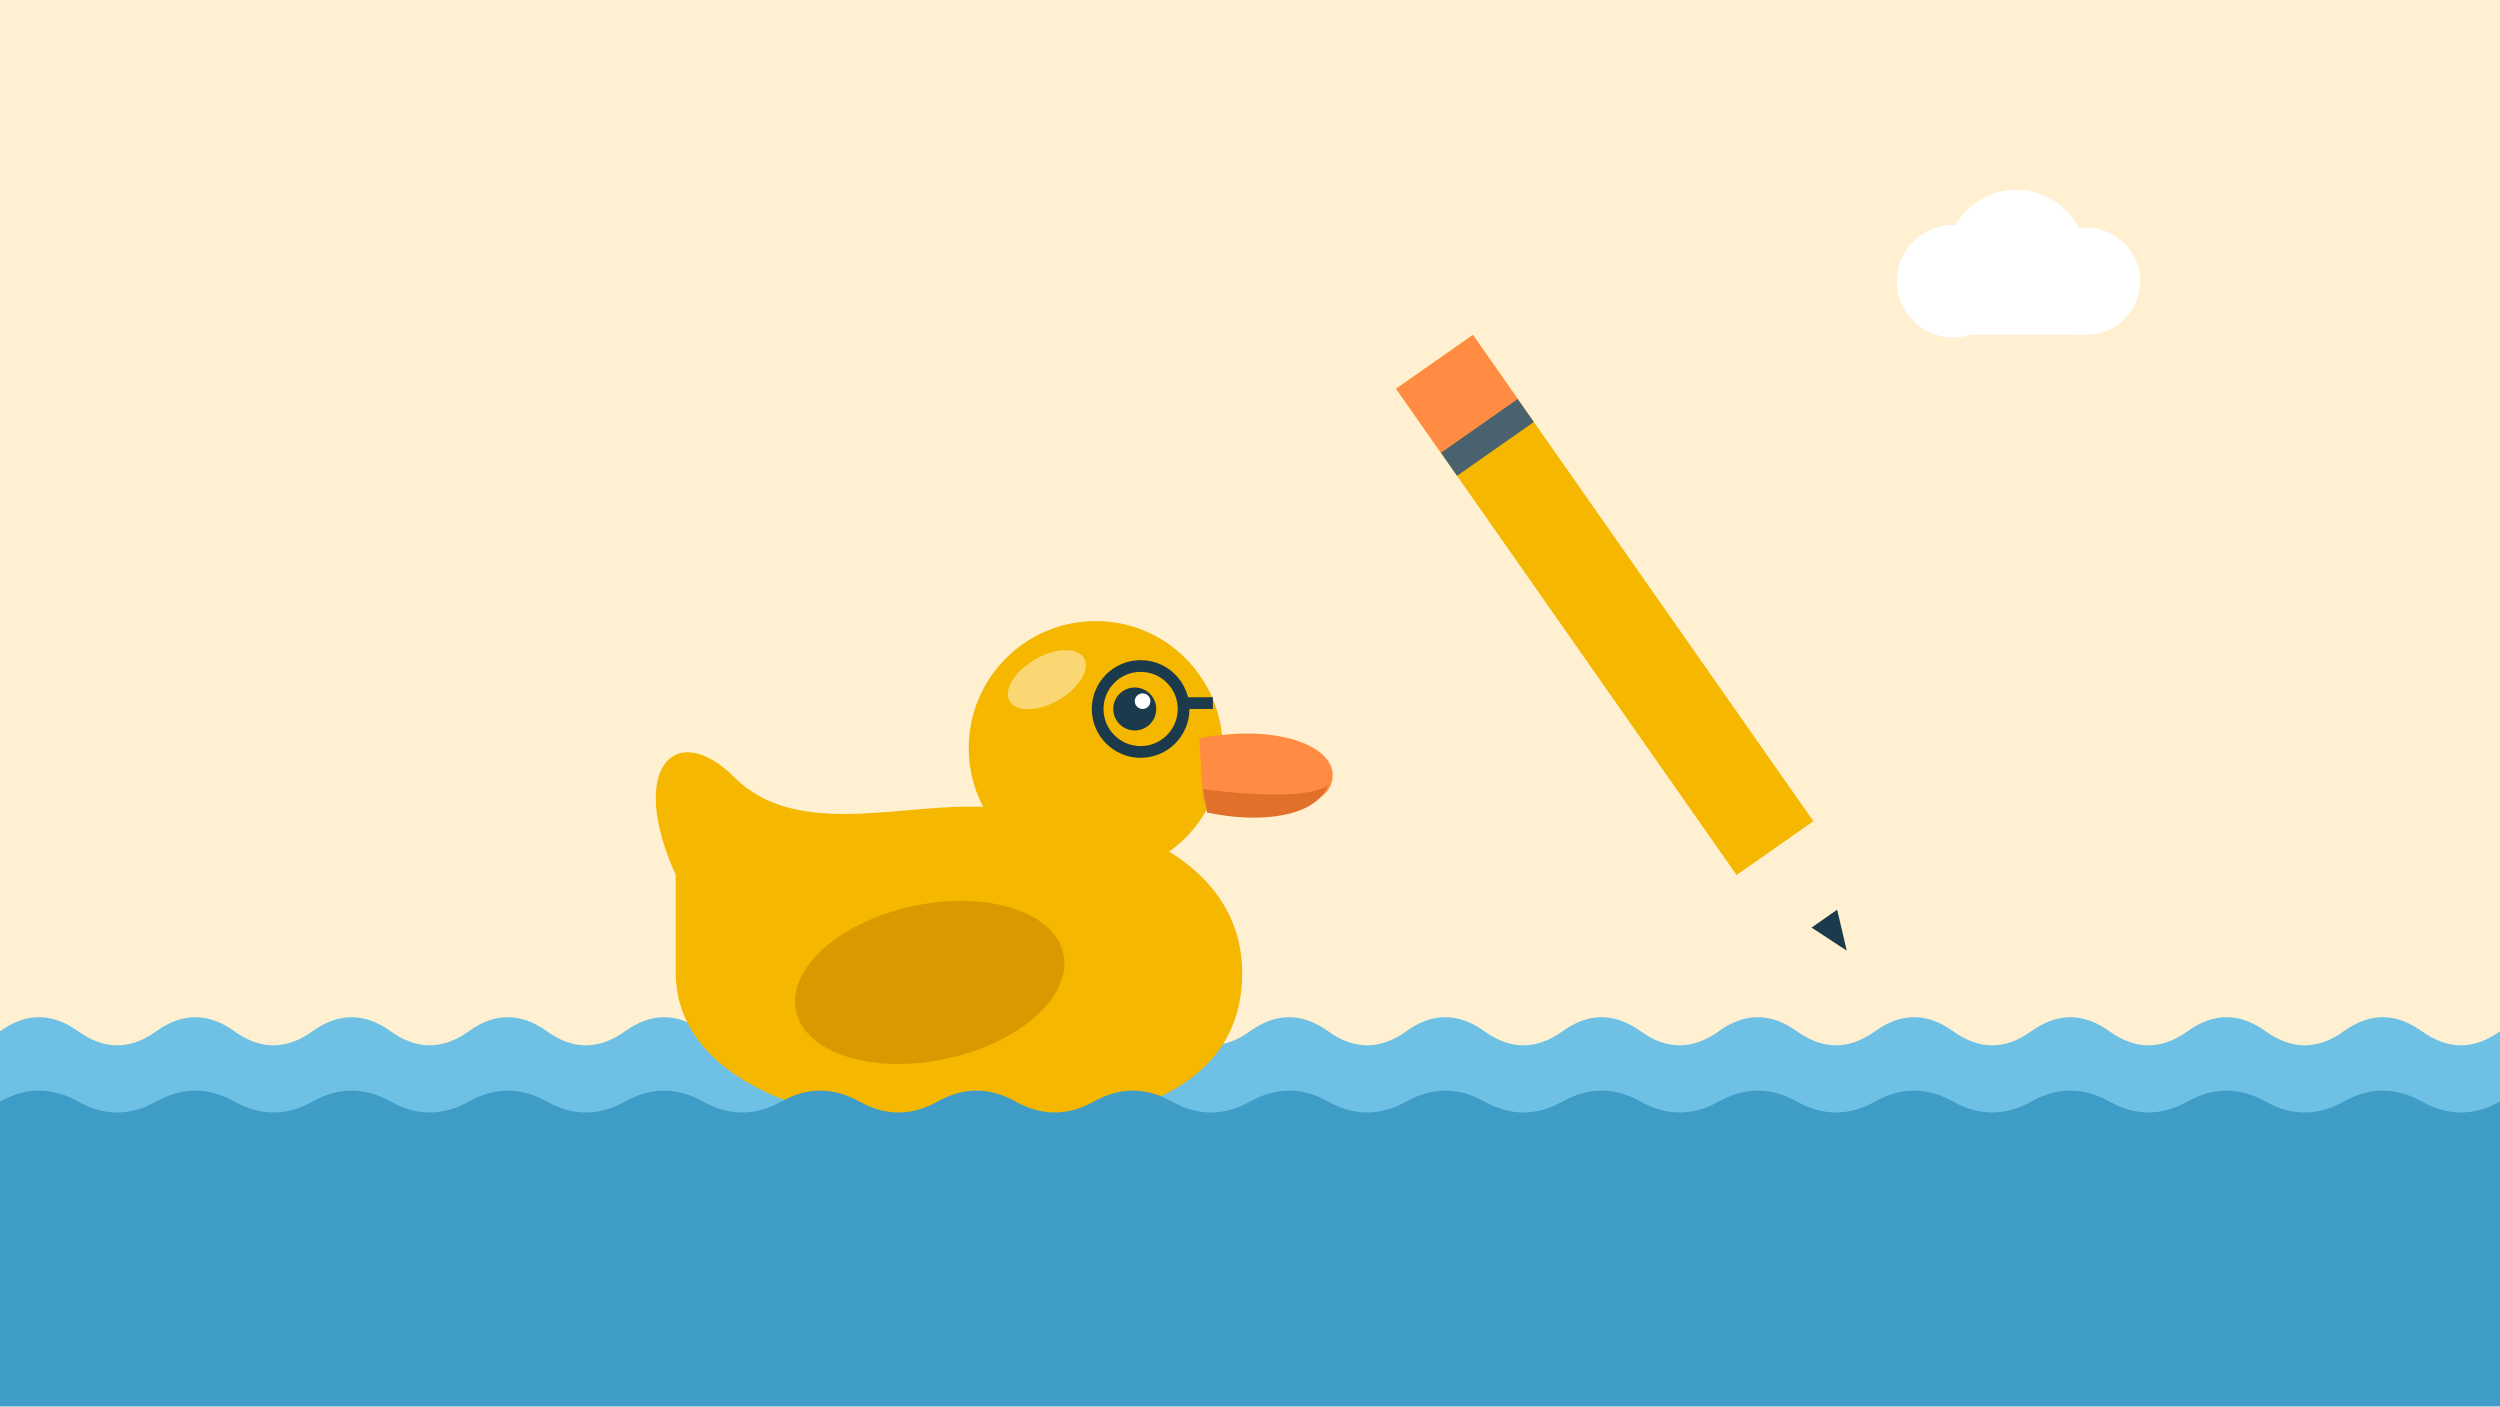
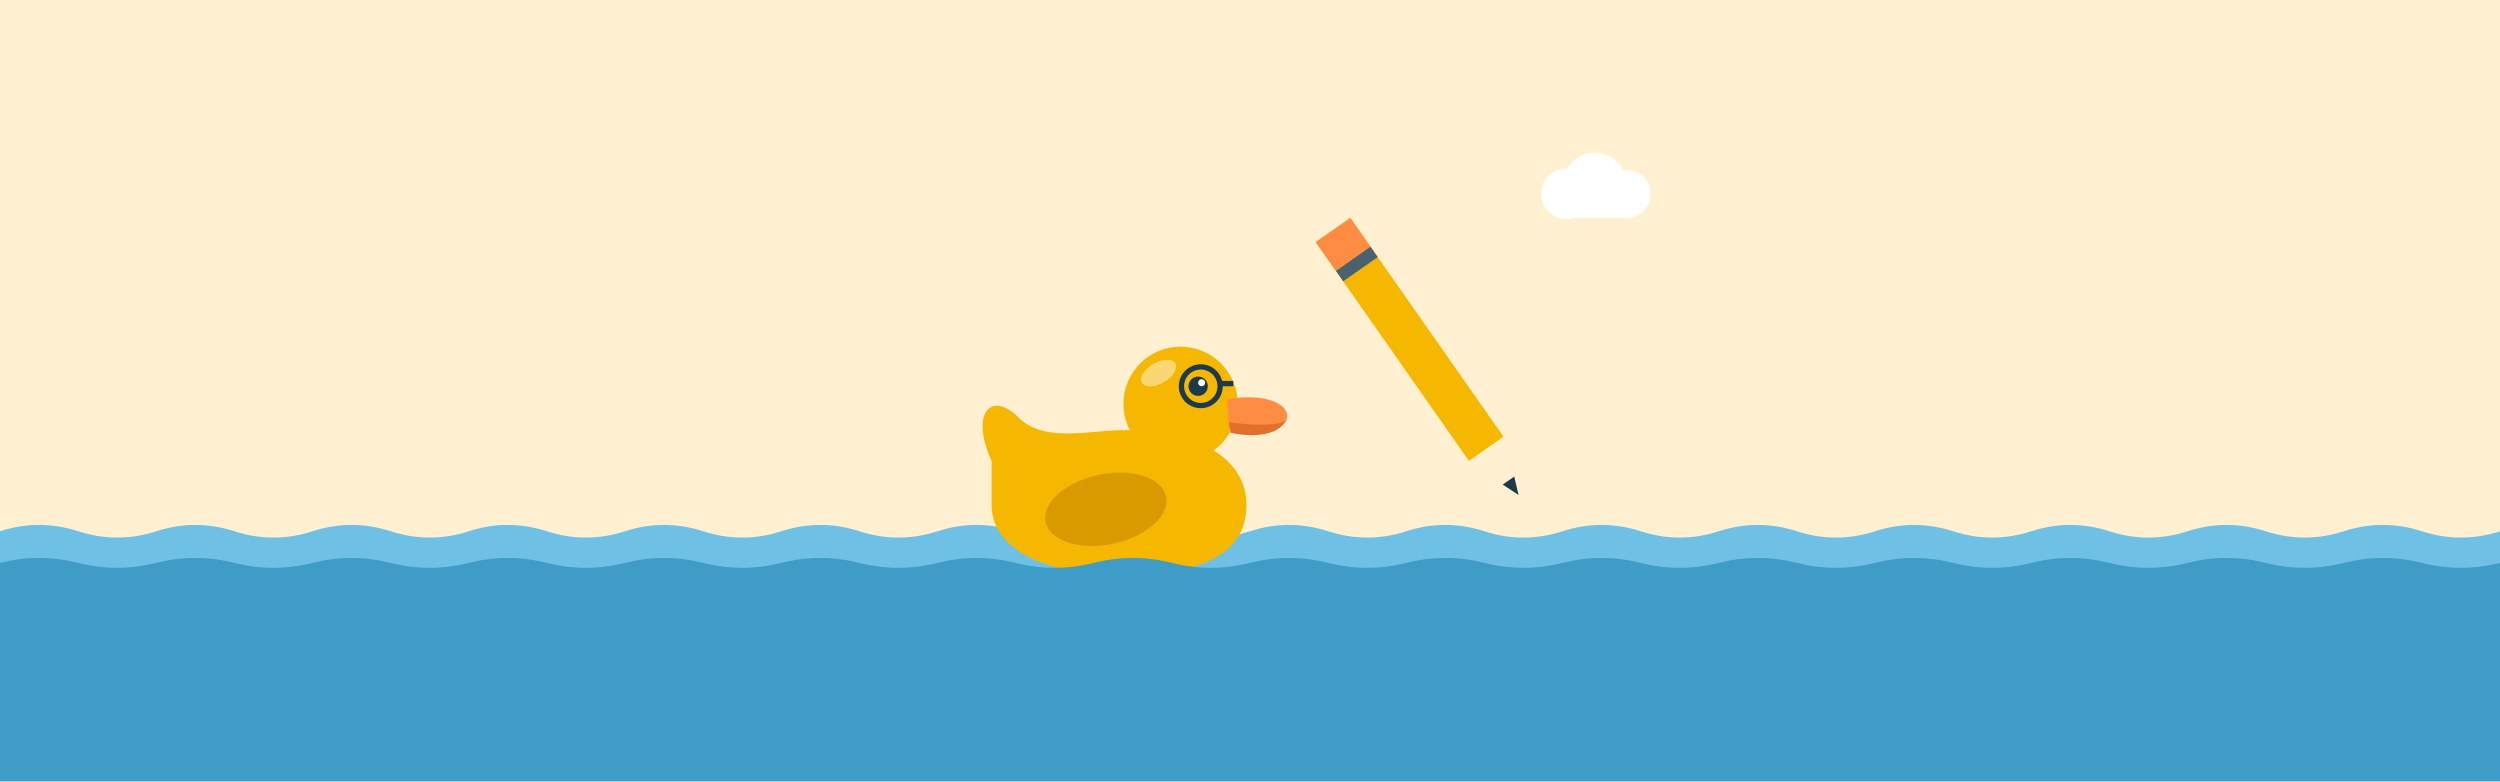
- <svg xmlns="http://www.w3.org/2000/svg" viewBox="0 0 1600 900" width="1600" height="900">
-   <rect width="1600" height="900" fill="#FFF0D1" />
-   <g transform="translate(1250 180) scale(0.9)" fill="#FFFFFF">
-     <circle cx="0" cy="0" r="40" />
-     <circle cx="45" cy="-15" r="50" />
-     <circle cx="95" cy="0" r="38" />
-     <rect x="0" y="0" width="95" height="38" />
+ <svg xmlns="http://www.w3.org/2000/svg" viewBox="0 0 1600 500" width="1600" height="500">
+   <rect width="1600" height="500" fill="#FFF0D1" />
+   <path d="M0 340 q25 -8.1 50 0 t50 0 q25 -8.1 50 0 t50 0 q25 -8.1 50 0 t50 0 q25 -8.1 50 0 t50 0 q25 -8.1 50 0 t50 0 q25 -8.1 50 0 t50 0 q25 -8.1 50 0 t50 0 q25 -8.1 50 0 t50 0 q25 -8.1 50 0 t50 0 q25 -8.1 50 0 t50 0 q25 -8.1 50 0 t50 0 q25 -8.1 50 0 t50 0 q25 -8.1 50 0 t50 0 q25 -8.1 50 0 t50 0 q25 -8.1 50 0 t50 0 q25 -8.1 50 0 t50 0 V500 H0Z" fill="#6EC1E4" />
+   <g transform="translate(440 43) scale(0.45)">
+     <g transform="translate(1250 180) scale(0.9)" fill="#FFFFFF">
+       <circle cx="0" cy="0" r="40" />
+       <circle cx="45" cy="-15" r="50" />
+       <circle cx="95" cy="0" r="38" />
+       <rect x="0" y="0" width="95" height="38" />
+     </g>
+     <g transform="translate(1050 420) rotate(-35)">
+       <rect x="-30" y="-230" width="60" height="380" fill="#F5B700" />
+       <rect x="-30" y="-230" width="60" height="50" fill="#FF8C42" />
+       <rect x="-30" y="-180" width="60" height="18" fill="#4A6270" />
+       <path d="M-30 150L0 230 30 150Z" fill="#FFF0D1" />
+       <path d="M-10 205L0 230 10 205Z" fill="#1B3A4B" />
+     </g>
+     <g transform="translate(620 610) scale(1.25 1.25)">
+       <path d="M-150-40C-175-95-150-120-120-90-90-60-40-75 0-75 90-75 140-40 140 10 140 70 80 90 0 90-90 90-150 60-150 10Z" fill="#F5B700" />
+       <ellipse cx="-20" cy="15" rx="70" ry="40" fill="#D99A00" transform="rotate(-12 -20 15)" />
+       <circle cx="65" cy="-105" r="65" fill="#F5B700" />
+       <path d="M118-110C160-118 190-105 186-88 182-72 150-70 120-78Z" fill="#FF8C42" />
+       <path d="M120-84C150-80 176-80 184-86 178-70 150-66 122-72Z" fill="#E0702A" />
+       <circle cx="85" cy="-125" r="11" fill="#1B3A4B" />
+       <circle cx="89" cy="-129" r="4" fill="#FFFFFF" />
+       <ellipse cx="40" cy="-140" rx="22" ry="12" fill="#FFFFFF" opacity=".45" transform="rotate(-30 40 -140)" />
+       <circle cx="88" cy="-125" r="22" fill="none" stroke="#1B3A4B" stroke-width="6" />
+       <path d="M110-128H125" stroke="#1B3A4B" stroke-width="6" />
+     </g>
  </g>
-   <path d="M0 660 q25 -18 50 0 t50 0 q25 -18 50 0 t50 0 q25 -18 50 0 t50 0 q25 -18 50 0 t50 0 q25 -18 50 0 t50 0 q25 -18 50 0 t50 0 q25 -18 50 0 t50 0 q25 -18 50 0 t50 0 q25 -18 50 0 t50 0 q25 -18 50 0 t50 0 q25 -18 50 0 t50 0 q25 -18 50 0 t50 0 q25 -18 50 0 t50 0 q25 -18 50 0 t50 0 q25 -18 50 0 t50 0 q25 -18 50 0 t50 0 V900 H0Z" fill="#6EC1E4" />
-   <g transform="translate(1050 420) rotate(-35)">
-     <rect x="-30" y="-230" width="60" height="380" fill="#F5B700" />
-     <rect x="-30" y="-230" width="60" height="50" fill="#FF8C42" />
-     <rect x="-30" y="-180" width="60" height="18" fill="#4A6270" />
-     <path d="M-30 150L0 230 30 150Z" fill="#FFF0D1" />
-     <path d="M-10 205L0 230 10 205Z" fill="#1B3A4B" />
-   </g>
-   <g transform="translate(620 610) scale(1.25 1.25)">
-     <path d="M-150-40C-175-95-150-120-120-90-90-60-40-75 0-75 90-75 140-40 140 10 140 70 80 90 0 90-90 90-150 60-150 10Z" fill="#F5B700" />
-     <ellipse cx="-20" cy="15" rx="70" ry="40" fill="#D99A00" transform="rotate(-12 -20 15)" />
-     <circle cx="65" cy="-105" r="65" fill="#F5B700" />
-     <path d="M118-110C160-118 190-105 186-88 182-72 150-70 120-78Z" fill="#FF8C42" />
-     <path d="M120-84C150-80 176-80 184-86 178-70 150-66 122-72Z" fill="#E0702A" />
-     <circle cx="85" cy="-125" r="11" fill="#1B3A4B" />
-     <circle cx="89" cy="-129" r="4" fill="#FFFFFF" />
-     <ellipse cx="40" cy="-140" rx="22" ry="12" fill="#FFFFFF" opacity=".45" transform="rotate(-30 40 -140)" />
-     <circle cx="88" cy="-125" r="22" fill="none" stroke="#1B3A4B" stroke-width="6" />
-     <path d="M110-128H125" stroke="#1B3A4B" stroke-width="6" />
-   </g>
-   <path d="M0 705 q25 -14 50 0 t50 0 q25 -14 50 0 t50 0 q25 -14 50 0 t50 0 q25 -14 50 0 t50 0 q25 -14 50 0 t50 0 q25 -14 50 0 t50 0 q25 -14 50 0 t50 0 q25 -14 50 0 t50 0 q25 -14 50 0 t50 0 q25 -14 50 0 t50 0 q25 -14 50 0 t50 0 q25 -14 50 0 t50 0 q25 -14 50 0 t50 0 q25 -14 50 0 t50 0 q25 -14 50 0 t50 0 q25 -14 50 0 t50 0 V900 H0Z" fill="#3E9CC6" />
+   <path d="M0 360.25 q25 -6.3 50 0 t50 0 q25 -6.3 50 0 t50 0 q25 -6.3 50 0 t50 0 q25 -6.3 50 0 t50 0 q25 -6.3 50 0 t50 0 q25 -6.3 50 0 t50 0 q25 -6.3 50 0 t50 0 q25 -6.3 50 0 t50 0 q25 -6.3 50 0 t50 0 q25 -6.3 50 0 t50 0 q25 -6.3 50 0 t50 0 q25 -6.3 50 0 t50 0 q25 -6.3 50 0 t50 0 q25 -6.3 50 0 t50 0 q25 -6.3 50 0 t50 0 q25 -6.3 50 0 t50 0 V500 H0Z" fill="#3E9CC6" />
</svg>
